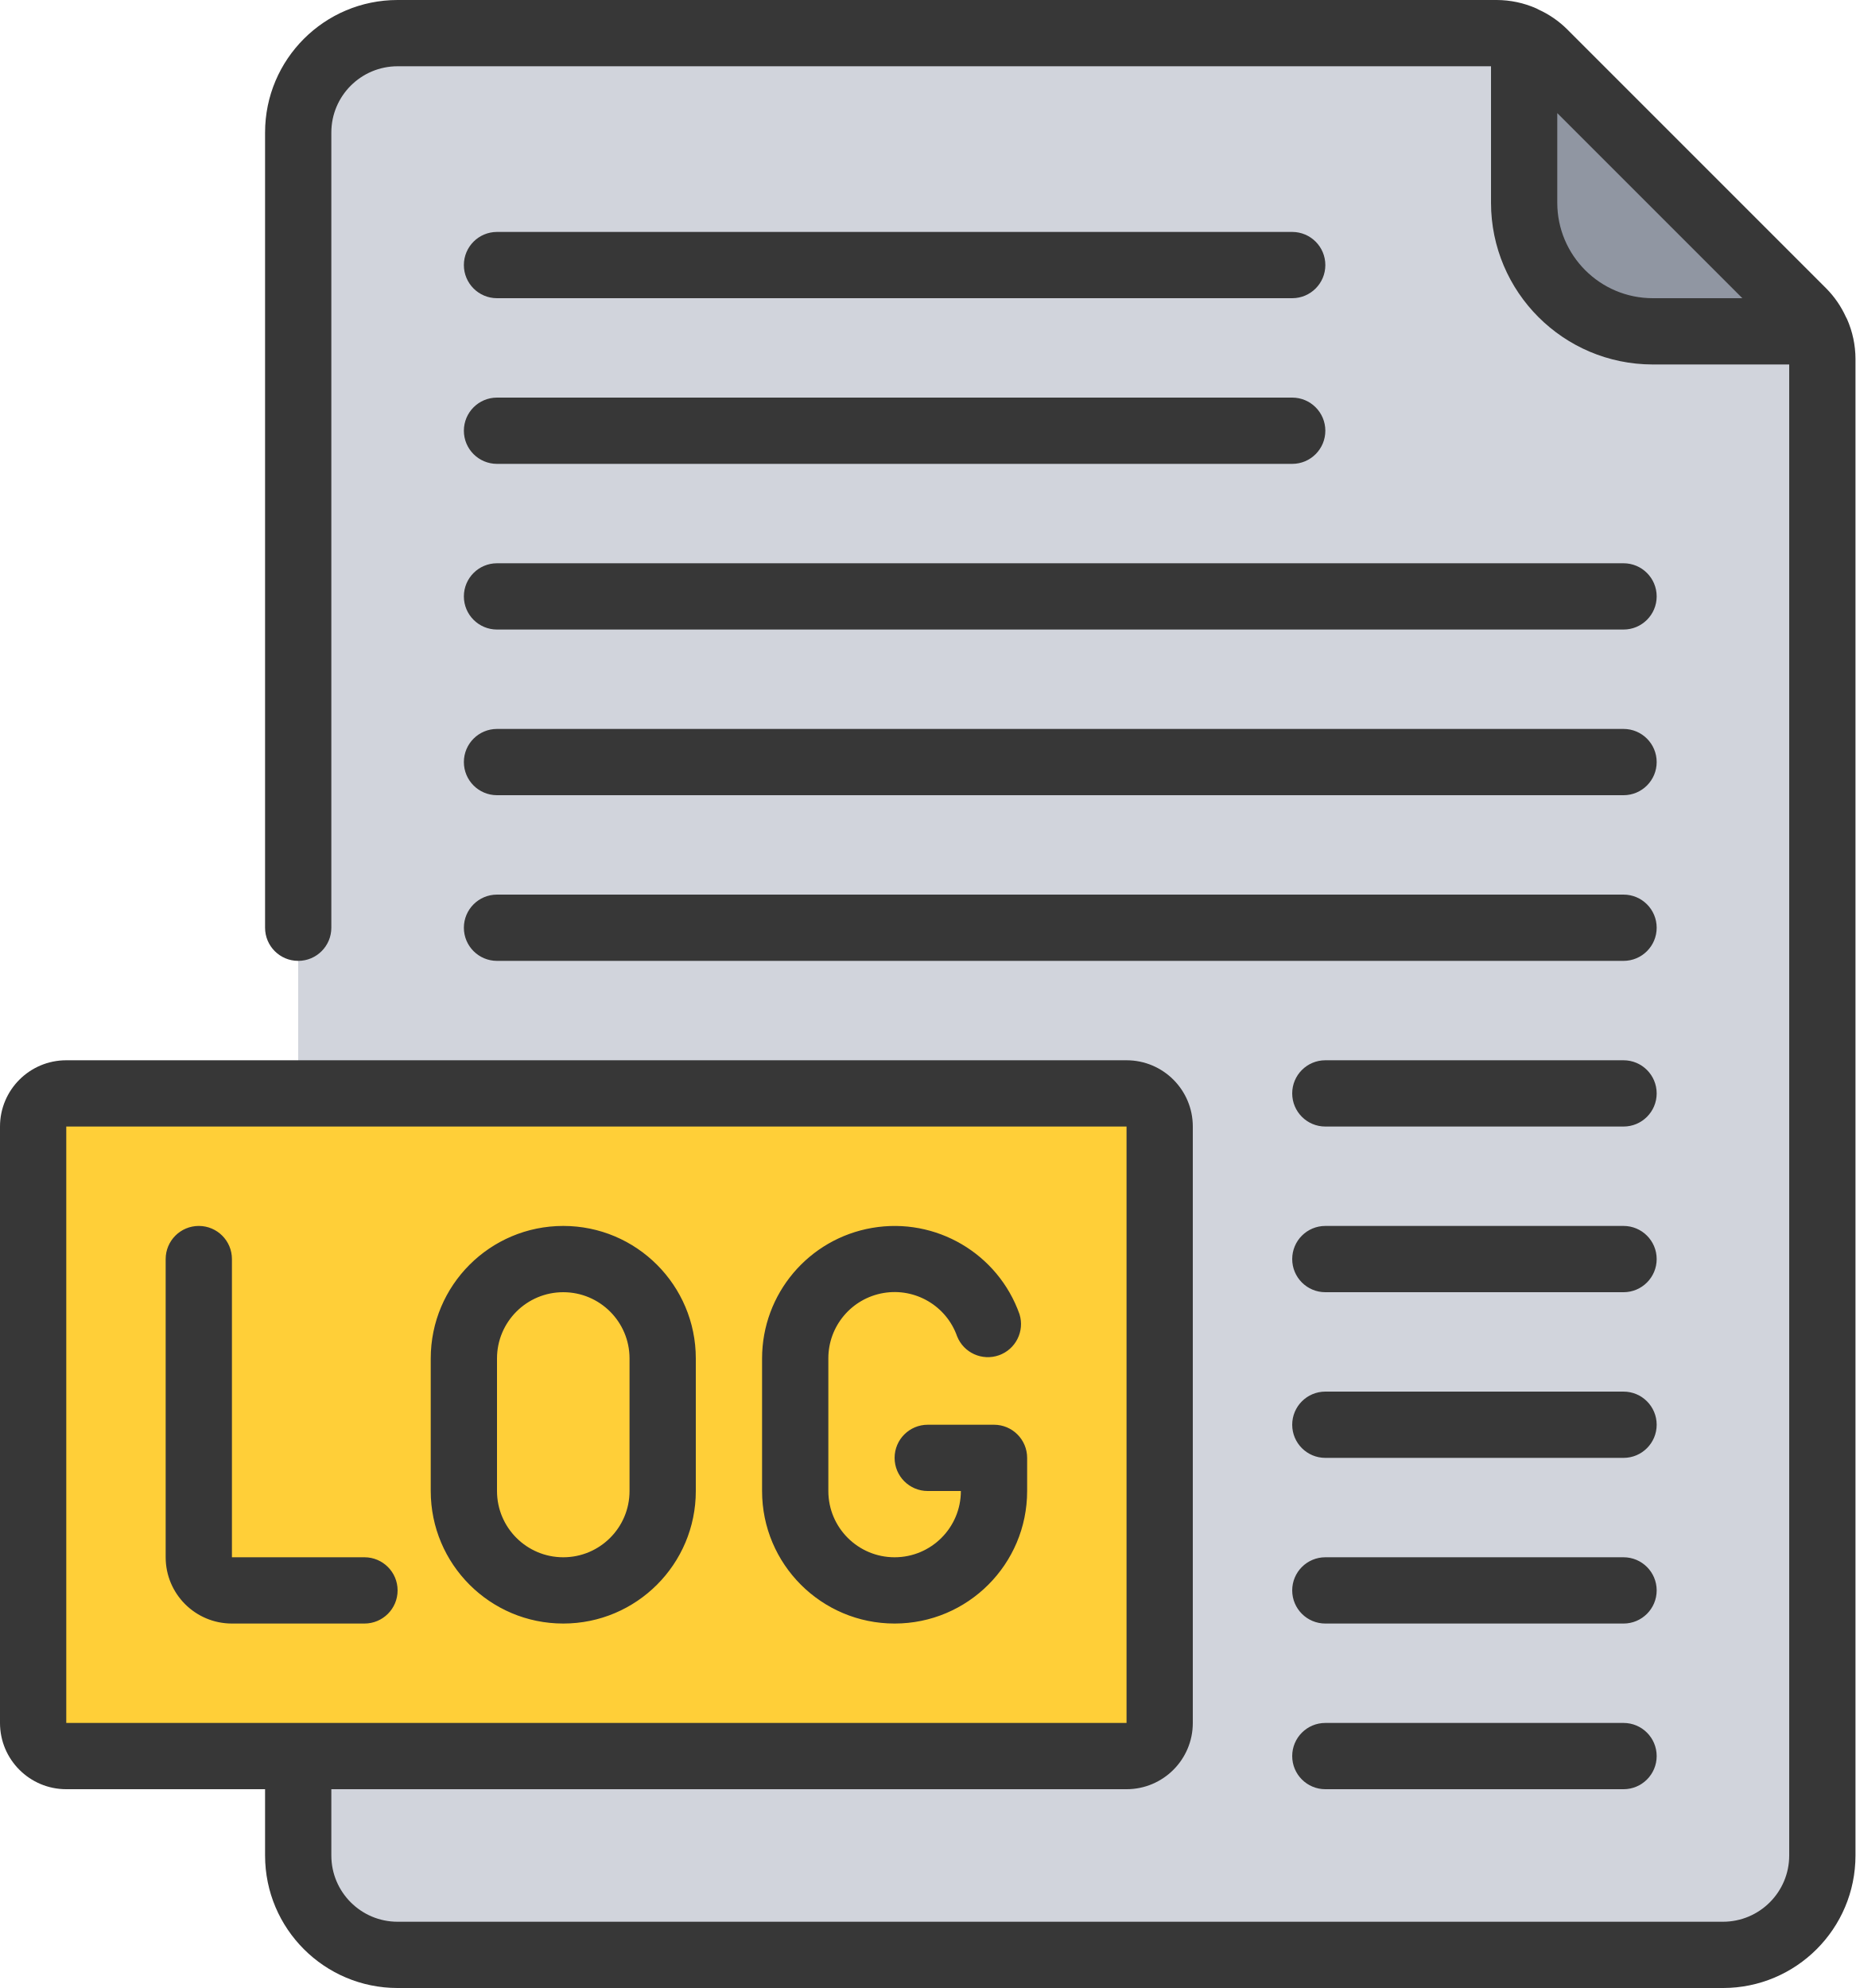
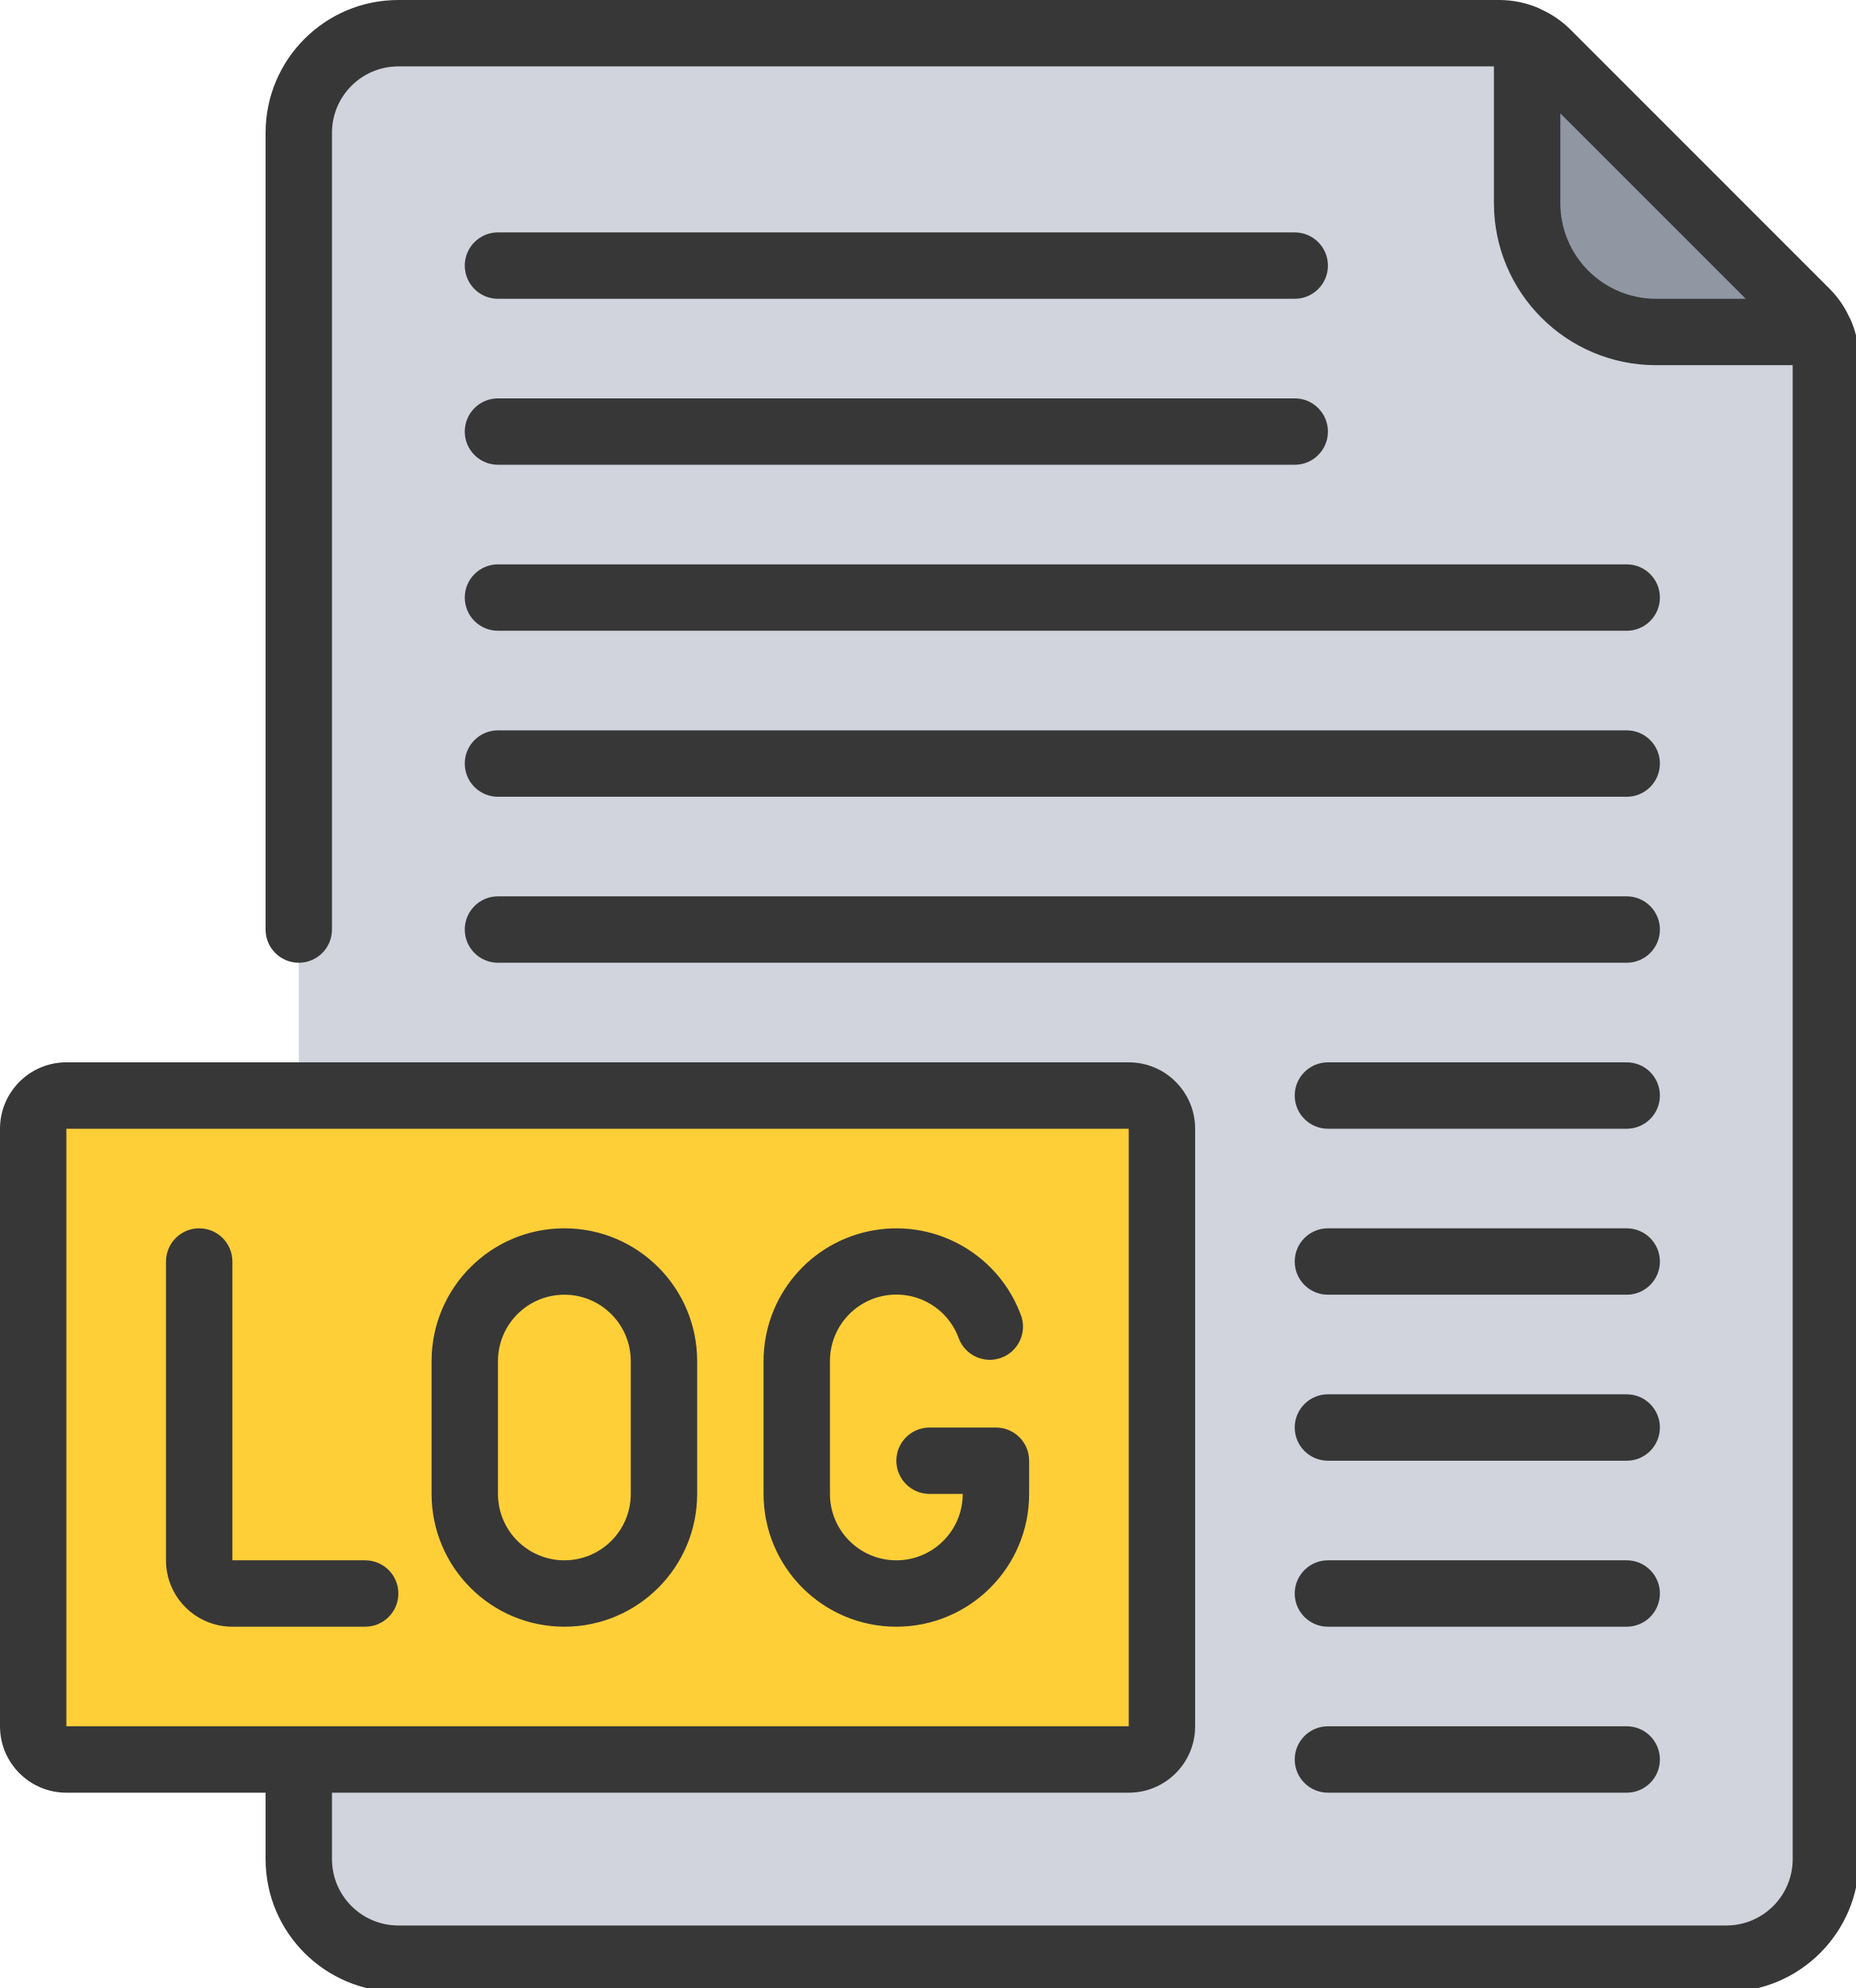
- <svg xmlns="http://www.w3.org/2000/svg" version="1.1">
-   <g transform="scale(8.5333)">
-     <path d="m9 33v-29a3 3 0 0 1 3-3h33.17a2 2 0 0 1 1.417 0.587l7.826 7.826a2 2 0 0 1 0.587 1.417v45.17a3 3 0 0 1-3 3h-40a3 3 0 0 1-3-3z" fill="#d1d4dc" />
-     <rect x="1" y="33" width="34" height="20" rx="1" fill="#ffcf38" />
-     <path d="m54.82 10h-4.94a3.871 3.871 0 0 1-3.88-3.88v-4.94c0.22 0.1 0.42 0.24 0.59 0.41l7.82 7.82c0.17 0.17 0.31 0.37 0.41 0.59z" fill="#9096a2" />
-     <g fill="#373737">
-       <path d="m0 34v18a2 2 0 0 0 2 2h6v2a4 4 0 0 0 4 4h40a4 4 0 0 0 4-4v-45.17a2.984 2.984 0 0 0-0.255-1.2 0.459 0.459 0 0 0-0.033-0.062 2.975 2.975 0 0 0-0.592-0.861l-7.826-7.827a2.975 2.975 0 0 0-0.861-0.592 0.459 0.459 0 0 0-0.062-0.033 2.984 2.984 0 0 0-1.201-0.255h-33.17a4 4 0 0 0-4 4v24a1 1 0 0 0 2 0v-24a2 2 0 0 1 2-2h33v4.12a4.885 4.885 0 0 0 4.88 4.88h4.12v45a2 2 0 0 1-2 2h-40a2 2 0 0 1-2-2v-2h24a2 2 0 0 0 2-2v-18a2 2 0 0 0-2-2h-32a2 2 0 0 0-2 2zm47-27.88v-2.706l5.586 5.586h-2.706a2.883 2.883 0 0 1-2.88-2.88zm-13 45.88h-32v-18h32z" />
-       <path d="m15 9h24a1 1 0 0 0 0-2h-24a1 1 0 0 0 0 2zm0 5h24a1 1 0 0 0 0-2h-24a1 1 0 0 0 0 2zm0 5h34a1 1 0 0 0 0-2h-34a1 1 0 0 0 0 2zm0 5h34a1 1 0 0 0 0-2h-34a1 1 0 0 0 0 2zm0 5h34a1 1 0 0 0 0-2h-34a1 1 0 0 0 0 2zm34 3h-9a1 1 0 0 0 0 2h9a1 1 0 0 0 0-2zm0 5h-9a1 1 0 0 0 0 2h9a1 1 0 0 0 0-2zm0 5h-9a1 1 0 0 0 0 2h9a1 1 0 0 0 0-2zm0 5h-9a1 1 0 0 0 0 2h9a1 1 0 0 0 0-2zm0 5h-9a1 1 0 0 0 0 2h9a1 1 0 0 0 0-2zm-32-3a4 4 0 0 0 4-4v-4a4 4 0 1 0-8 0v4a4 4 0 0 0 4 4zm-2-8a2 2 0 1 1 4 0v4a2 2 0 1 1-4 0zm-8 8h4a1 1 0 0 0 0-2h-4v-9a1 1 0 0 0-2 0v9a2 2 0 0 0 2 2zm20 0a4 4 0 0 0 4-4v-1a1 1 0 0 0-1-1h-2a1 1 0 0 0 0 2h1a2 2 0 1 1-4 0v-4a2 2 0 0 1 3.887-0.667 1 1 0 0 0 1.884-0.666 4 4 0 0 0-7.771 1.333v4a4 4 0 0 0 4 4z" />
-     </g>
+ <svg xmlns="http://www.w3.org/2000/svg" width="477pt" height="511pt" viewBox="0 0 477 511" version="1.1">
+   <g id="surface3">
+     <path style=" stroke:none;fill-rule:nonzero;fill:rgb(81.961%,83.137%,86.275%);fill-opacity:1;" d="M 76.801 281.598 L 76.801 34.133 C 76.801 19.996 88.262 8.535 102.398 8.535 L 385.449 8.535 C 389.984 8.531 394.336 10.332 397.539 13.543 L 464.324 80.324 C 467.531 83.527 469.336 87.879 469.332 92.414 L 469.332 477.863 C 469.332 492.004 457.871 503.465 443.73 503.465 L 102.398 503.465 C 88.262 503.465 76.801 492.004 76.801 477.863 Z M 76.801 281.598 " />
+     <path style=" stroke:none;fill-rule:nonzero;fill:rgb(100%,81.176%,21.961%);fill-opacity:1;" d="M 17.066 281.598 L 290.133 281.598 C 294.844 281.598 298.664 285.418 298.664 290.133 L 298.664 443.73 C 298.664 448.445 294.844 452.266 290.133 452.266 L 17.066 452.266 C 12.355 452.266 8.535 448.445 8.535 443.73 L 8.535 290.133 C 8.535 285.418 12.355 281.598 17.066 281.598 Z M 17.066 281.598 " />
+     <path style=" stroke:none;fill-rule:nonzero;fill:rgb(56.471%,58.824%,63.529%);fill-opacity:1;" d="M 467.797 85.332 L 425.641 85.332 C 416.855 85.352 408.422 81.871 402.207 75.656 C 395.992 69.445 392.512 61.012 392.531 52.223 L 392.531 10.07 C 394.41 10.922 396.117 12.117 397.566 13.566 L 464.297 80.297 C 465.746 81.75 466.941 83.457 467.797 85.332 Z M 467.797 85.332 " />
+     <path style=" stroke:none;fill-rule:nonzero;fill:rgb(21.569%,21.569%,21.569%);fill-opacity:1;" d="M 0 290.133 L 0 443.73 C 0 453.156 7.641 460.797 17.066 460.797 L 68.266 460.797 L 68.266 477.863 C 68.266 496.715 83.547 511.996 102.398 511.996 L 443.73 511.996 C 462.582 511.996 477.863 496.715 477.863 477.863 L 477.863 92.414 C 477.855 88.887 477.117 85.402 475.688 82.176 C 475.609 81.992 475.516 81.816 475.406 81.648 C 474.172 78.918 472.461 76.43 470.355 74.301 L 403.574 7.508 C 401.441 5.406 398.953 3.695 396.227 2.457 C 396.059 2.352 395.883 2.258 395.699 2.176 C 392.469 0.75 388.98 0.008 385.449 0 L 102.398 0 C 83.547 0 68.266 15.281 68.266 34.133 L 68.266 238.934 C 68.266 243.645 72.086 247.465 76.801 247.465 C 81.512 247.465 85.332 243.645 85.332 238.934 L 85.332 34.133 C 85.332 24.707 92.973 17.066 102.398 17.066 L 384 17.066 L 384 52.223 C 384.023 75.211 402.652 93.844 425.641 93.867 L 460.797 93.867 L 460.797 477.863 C 460.797 487.289 453.156 494.93 443.73 494.93 L 102.398 494.93 C 92.973 494.93 85.332 487.289 85.332 477.863 L 85.332 460.797 L 290.133 460.797 C 299.559 460.797 307.199 453.156 307.199 443.73 L 307.199 290.133 C 307.199 280.707 299.559 273.066 290.133 273.066 L 17.066 273.066 C 7.641 273.066 0 280.707 0 290.133 Z M 401.066 52.223 L 401.066 29.133 L 448.73 76.801 L 425.641 76.801 C 412.074 76.785 401.078 65.789 401.066 52.223 Z M 290.133 443.73 L 17.066 443.73 L 17.066 290.133 L 290.133 290.133 Z M 290.133 443.73 " />
+     <path style=" stroke:none;fill-rule:nonzero;fill:rgb(21.569%,21.569%,21.569%);fill-opacity:1;" d="M 128 76.801 L 332.797 76.801 C 337.512 76.801 341.332 72.98 341.332 68.266 C 341.332 63.555 337.512 59.734 332.797 59.734 L 128 59.734 C 123.285 59.734 119.465 63.555 119.465 68.266 C 119.465 72.98 123.285 76.801 128 76.801 Z M 128 119.465 L 332.797 119.465 C 337.512 119.465 341.332 115.645 341.332 110.934 C 341.332 106.219 337.512 102.398 332.797 102.398 L 128 102.398 C 123.285 102.398 119.465 106.219 119.465 110.934 C 119.465 115.645 123.285 119.465 128 119.465 Z M 128 162.133 L 418.133 162.133 C 422.844 162.133 426.664 158.312 426.664 153.598 C 426.664 148.887 422.844 145.066 418.133 145.066 L 128 145.066 C 123.285 145.066 119.465 148.887 119.465 153.598 C 119.465 158.312 123.285 162.133 128 162.133 Z M 128 204.801 L 418.133 204.801 C 422.844 204.801 426.664 200.98 426.664 196.266 C 426.664 191.555 422.844 187.734 418.133 187.734 L 128 187.734 C 123.285 187.734 119.465 191.555 119.465 196.266 C 119.465 200.98 123.285 204.801 128 204.801 Z M 128 247.465 L 418.133 247.465 C 422.844 247.465 426.664 243.645 426.664 238.934 C 426.664 234.219 422.844 230.398 418.133 230.398 L 128 230.398 C 123.285 230.398 119.465 234.219 119.465 238.934 C 119.465 243.645 123.285 247.465 128 247.465 Z M 418.133 273.066 L 341.332 273.066 C 336.621 273.066 332.797 276.887 332.797 281.598 C 332.797 286.312 336.621 290.133 341.332 290.133 L 418.133 290.133 C 422.844 290.133 426.664 286.312 426.664 281.598 C 426.664 276.887 422.844 273.066 418.133 273.066 Z M 418.133 315.73 L 341.332 315.73 C 336.621 315.73 332.797 319.551 332.797 324.266 C 332.797 328.977 336.621 332.797 341.332 332.797 L 418.133 332.797 C 422.844 332.797 426.664 328.977 426.664 324.266 C 426.664 319.551 422.844 315.73 418.133 315.73 Z M 418.133 358.398 L 341.332 358.398 C 336.621 358.398 332.797 362.219 332.797 366.934 C 332.797 371.645 336.621 375.465 341.332 375.465 L 418.133 375.465 C 422.844 375.465 426.664 371.645 426.664 366.934 C 426.664 362.219 422.844 358.398 418.133 358.398 Z M 418.133 401.066 L 341.332 401.066 C 336.621 401.066 332.797 404.887 332.797 409.598 C 332.797 414.312 336.621 418.133 341.332 418.133 L 418.133 418.133 C 422.844 418.133 426.664 414.312 426.664 409.598 C 426.664 404.887 422.844 401.066 418.133 401.066 Z M 418.133 443.73 L 341.332 443.73 C 336.621 443.73 332.797 447.551 332.797 452.266 C 332.797 456.977 336.621 460.797 341.332 460.797 L 418.133 460.797 C 422.844 460.797 426.664 456.977 426.664 452.266 C 426.664 447.551 422.844 443.73 418.133 443.73 Z M 145.066 418.133 C 163.918 418.133 179.199 402.852 179.199 384 L 179.199 349.867 C 179.199 331.016 163.918 315.73 145.066 315.73 C 126.215 315.73 110.934 331.016 110.934 349.867 L 110.934 384 C 110.934 402.852 126.215 418.133 145.066 418.133 Z M 128 349.867 C 128 340.441 135.641 332.797 145.066 332.797 C 154.492 332.797 162.133 340.441 162.133 349.867 L 162.133 384 C 162.133 393.426 154.492 401.066 145.066 401.066 C 135.641 401.066 128 393.426 128 384 Z M 59.734 418.133 L 93.867 418.133 C 98.578 418.133 102.398 414.312 102.398 409.598 C 102.398 404.887 98.578 401.066 93.867 401.066 L 59.734 401.066 L 59.734 324.266 C 59.734 319.551 55.914 315.73 51.199 315.73 C 46.488 315.73 42.668 319.551 42.668 324.266 L 42.668 401.066 C 42.668 410.492 50.309 418.133 59.734 418.133 Z M 230.398 418.133 C 249.25 418.133 264.531 402.852 264.531 384 L 264.531 375.465 C 264.531 370.754 260.711 366.934 256 366.934 L 238.934 366.934 C 234.219 366.934 230.398 370.754 230.398 375.465 C 230.398 380.18 234.219 384 238.934 384 L 247.465 384 C 247.465 393.426 239.824 401.066 230.398 401.066 C 220.973 401.066 213.332 393.426 213.332 384 L 213.332 349.867 C 213.316 341.539 219.309 334.418 227.512 333.008 C 235.719 331.602 243.742 336.316 246.5 344.172 C 248.203 348.418 252.953 350.566 257.266 349.043 C 261.578 347.516 263.922 342.863 262.578 338.492 C 257.035 322.82 241.012 313.422 224.629 316.23 C 208.246 319.043 196.27 333.242 196.266 349.867 L 196.266 384 C 196.266 402.852 211.547 418.133 230.398 418.133 Z M 230.398 418.133 " />
  </g>
</svg>
